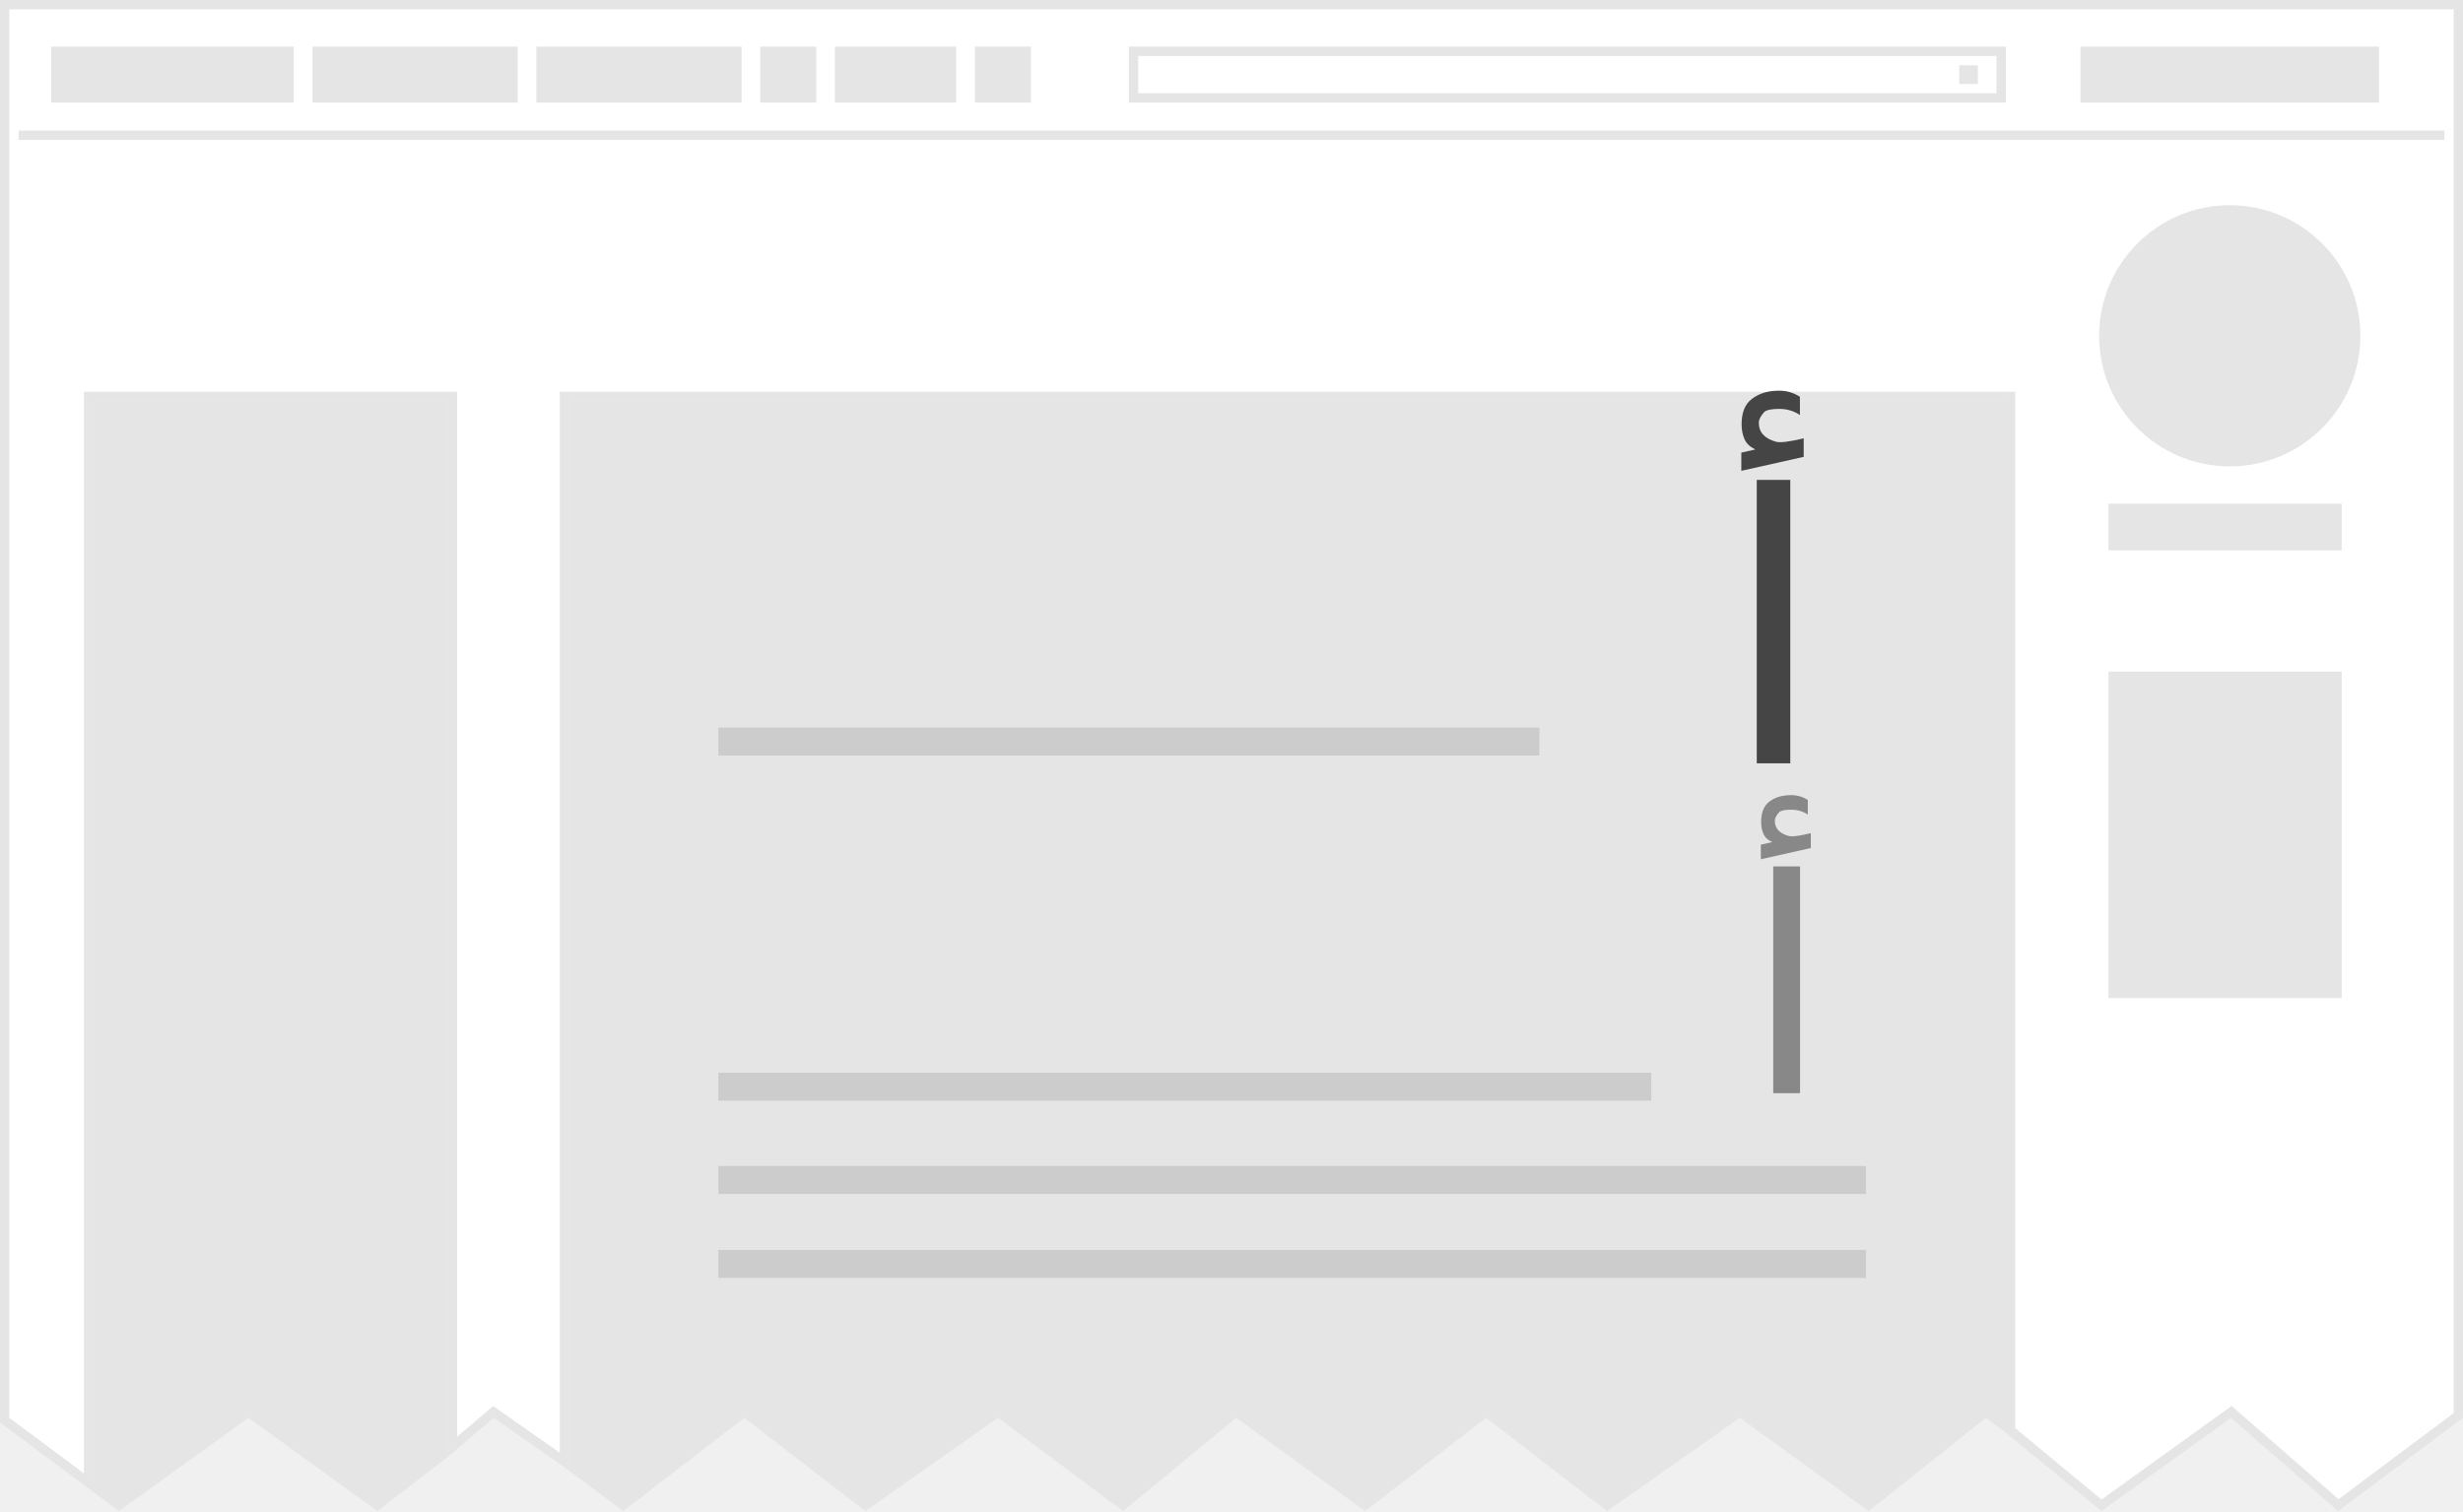
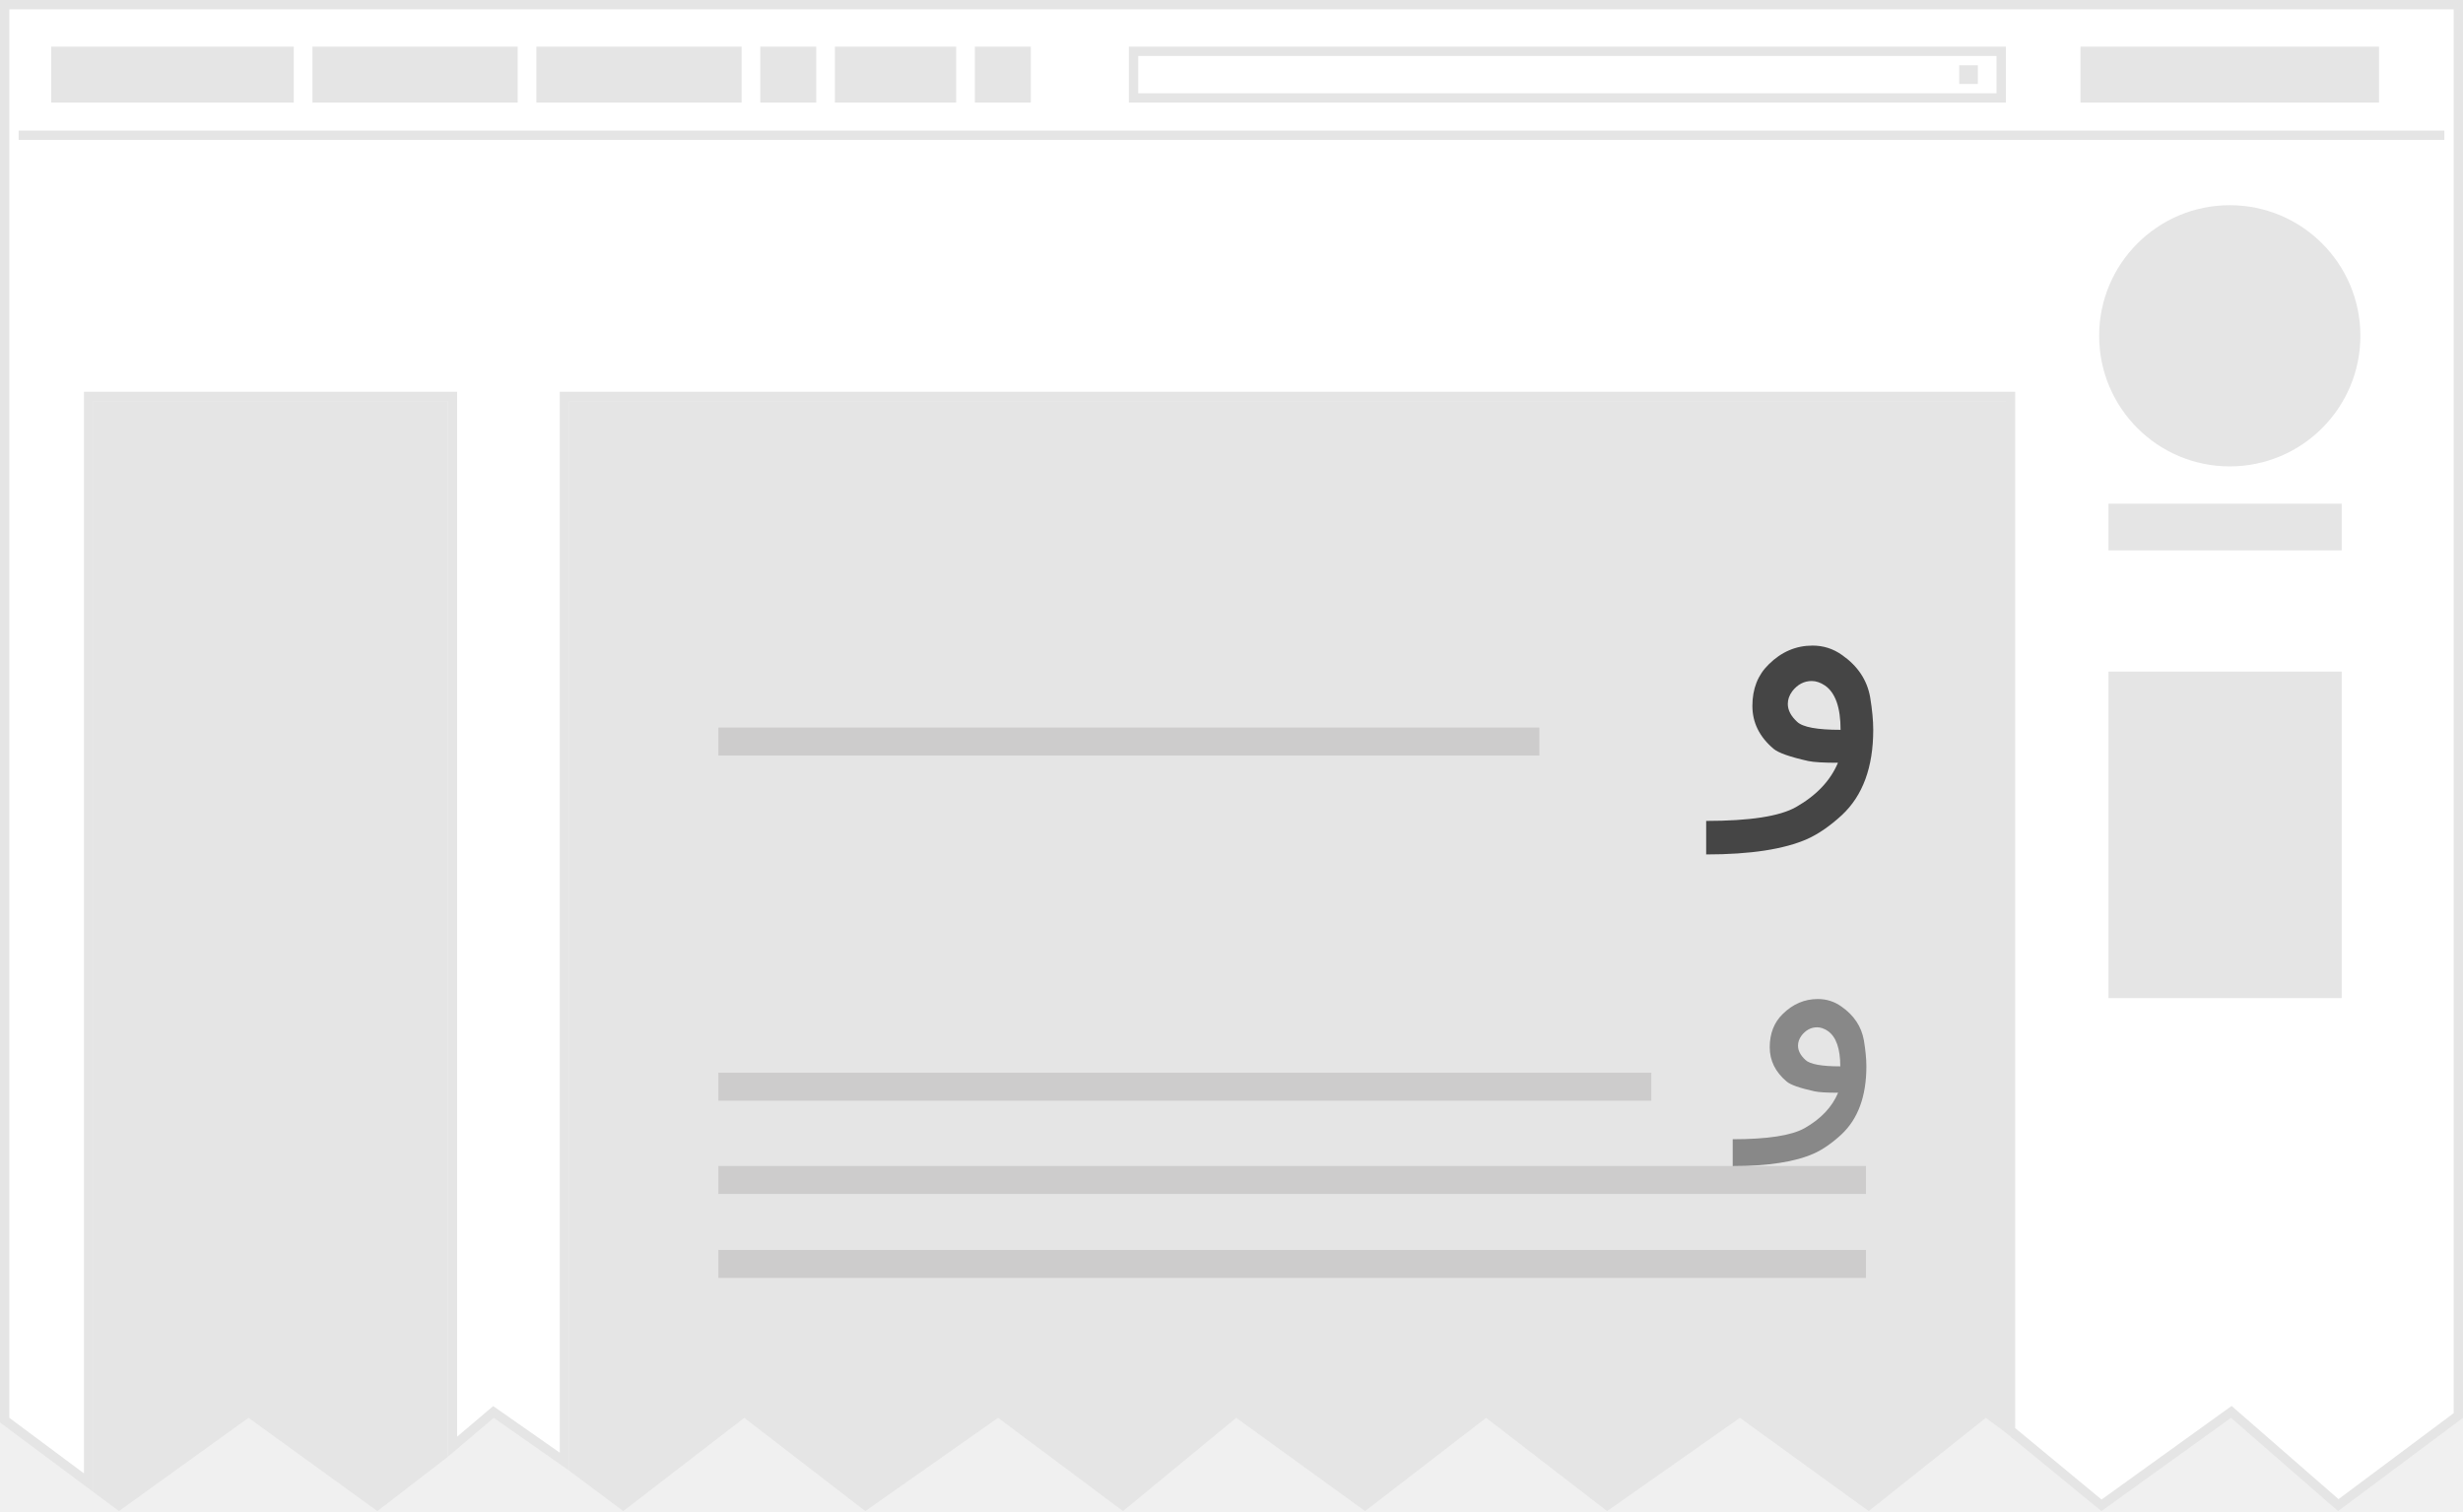
<svg xmlns="http://www.w3.org/2000/svg" version="1.1" id="Layer_1" x="0px" y="0px" width="264px" height="162px" viewBox="0 0 264 162" enable-background="new 0 0 264 162" xml:space="preserve">
  <defs id="defs56" />
  <g id="g3" transform="matrix(-1,0,0,1,264,0)">
    <polygon points="13.366,161.357 0.5,151.749 0.5,0.5 263.5,0.5 263.5,152.249 254.5,158.954 254.5,42.5 215.5,42.5 215.5,155.1 211.107,151.369 203.5,156.699 203.5,42.5 48.5,42.5 48.5,153.35 38.749,161.38 24.833,151.361 " id="polygon5" style="fill:#ffffff" />
    <g id="g7">
      <path d="m 263,1 v 150.998 l -8,5.96 V 43 42 h -1 -38 -1 v 1 111.02 l -3.274,-2.781 -0.589,-0.498 -0.633,0.441 -6.504,4.556 V 43 42 H 203 49 48 v 1 110.1 l -9.257,7.66 -13.295,-9.57 -0.645,-0.463 -0.598,0.521 -10.864,9.47 L 1,151.499 V 1 h 262 m 1,-1 H 0 V 152 L 13.391,162 24.865,152 38.756,162 49,153.6 V 43 H 203 V 157.66 L 211.078,152 216,156.18 V 43 h 38 v 116.95 l 10,-7.45 V 0 l 0,0 z" id="path9" style="fill:#e5e5e5" />
    </g>
  </g>
  <path d="M 61,157.66 V 43 H 215 V 153.6 L 212.855,152 200.3,162 186.491,152 172.262,162 159.29,152 146.317,162 132.506,152 120.37,162 106.979,152 92.75,162 79.778,152 66.804,162 61,157.66 z" id="path11" style="fill:#e5e5e5" />
  <path id="Ellipse" d="m 253,36 c 0,-7.732 -6.268,-14 -14,-14 -7.732,0 -14,6.268 -14,14 0,7.732 6.268,14 14,14 7.732,0 14,-6.268 14,-14 z" style="fill:#e5e5e5" />
  <path d="M 10,159.95 V 43 H 48 V 156.18 L 40.449,162 26.638,152 12.747,162 10,159.95 z" id="path14" style="fill:#e5e5e5" />
  <path d="M 226,107 V 72 h 25 v 35 h -25 z" id="path16" style="fill:#e5e5e5" />
  <path d="m 31.49,5 h -26 v 6 h 26 V 5 z" id="path18" style="fill:#e5e5e5" />
  <rect x="-55.49" y="5" width="22" height="6" id="rect20" transform="scale(-1,1)" style="fill:#e5e5e5" />
  <path d="m 122,6 v 4 h 92 V 6 h -92 m -1,-1 h 94 v 6 H 121 V 5 l 0,0 z" id="path22" style="fill:#e5e5e5" />
  <rect x="-79.49" y="5" width="22" height="6" id="rect24" transform="scale(-1,1)" style="fill:#e5e5e5" />
  <rect x="-102.49" y="5" width="13" height="6" id="rect26" transform="scale(-1,1)" style="fill:#e5e5e5" />
  <rect x="-87.49" y="5" width="6" height="6" id="rect28" transform="scale(-1,1)" style="fill:#e5e5e5" />
  <rect x="-110.49" y="5" width="6" height="6" id="rect30" transform="scale(-1,1)" style="fill:#e5e5e5" />
  <rect x="-255" y="5" width="32" height="6" id="rect32" transform="scale(-1,1)" style="fill:#e5e5e5" />
  <path d="M 262,14.5 H 2" id="path34" style="fill:#e5e5e5;stroke:#e5e5e5" />
  <rect x="-212" y="7" width="2" height="2" id="rect36" transform="scale(-1,1)" style="fill:#e5e5e5" />
  <path d="m 226,59 v -5 h 25 v 5 h -25 z" id="path38" style="fill:#e5e5e5" />
  <path style="fill:#cdcccc" id="path46" d="M 165,78 H 77 v 3 h 88 v -3 z" />
  <path style="fill:#cdcccc" id="path48" d="M 177,115 H 77 v 3 h 100 v -3 z" />
  <path style="fill:#cdcccc" id="path50" d="M 200,125 H 77 v 3 h 123 v -3 z" />
  <path style="fill:#cdcccc" id="path52" d="M 200,134 H 77 v 3 h 123 v -3 z" />
  <text xml:space="preserve" style="font-size:48px;font-style:normal;font-variant:normal;font-weight:normal;font-stretch:normal;line-height:125%;letter-spacing:0px;word-spacing:0px;fill:#000000;fill-opacity:1;stroke:none;font-family:Droid Serif;-inkscape-font-specification:Droid Serif" x="184.165" y="66.742" id="text3809">
    <tspan id="tspan3811" x="184.165" y="66.742" />
  </text>
  <text xml:space="preserve" style="font-size:40px;font-style:normal;font-variant:normal;font-weight:normal;font-stretch:normal;line-height:125%;letter-spacing:0px;word-spacing:0px;fill:#454545;fill-opacity:1;stroke:none;font-family:Droid Arabic Kufi;-inkscape-font-specification:Droid Arabic Kufi" x="184.536" y="81.835" id="text3813">
-     <tspan id="tspan3815" x="184.536" y="81.835">أ</tspan>
+     <tspan id="tspan3815" x="184.536" y="81.835">و</tspan>
  </text>
  <text xml:space="preserve" style="font-size:32px;font-style:normal;font-variant:normal;font-weight:500;font-stretch:normal;line-height:125%;letter-spacing:0px;word-spacing:0px;fill:#888888;fill-opacity:1;stroke:none;font-family:David CLM;-inkscape-font-specification:David CLM Medium" x="187.052" y="117.196" id="text3817">
-     <tspan id="tspan3819" x="187.052" y="117.196">أ</tspan>
+     <tspan id="tspan3819" x="187.052" y="117.196">و</tspan>
  </text>
</svg>
